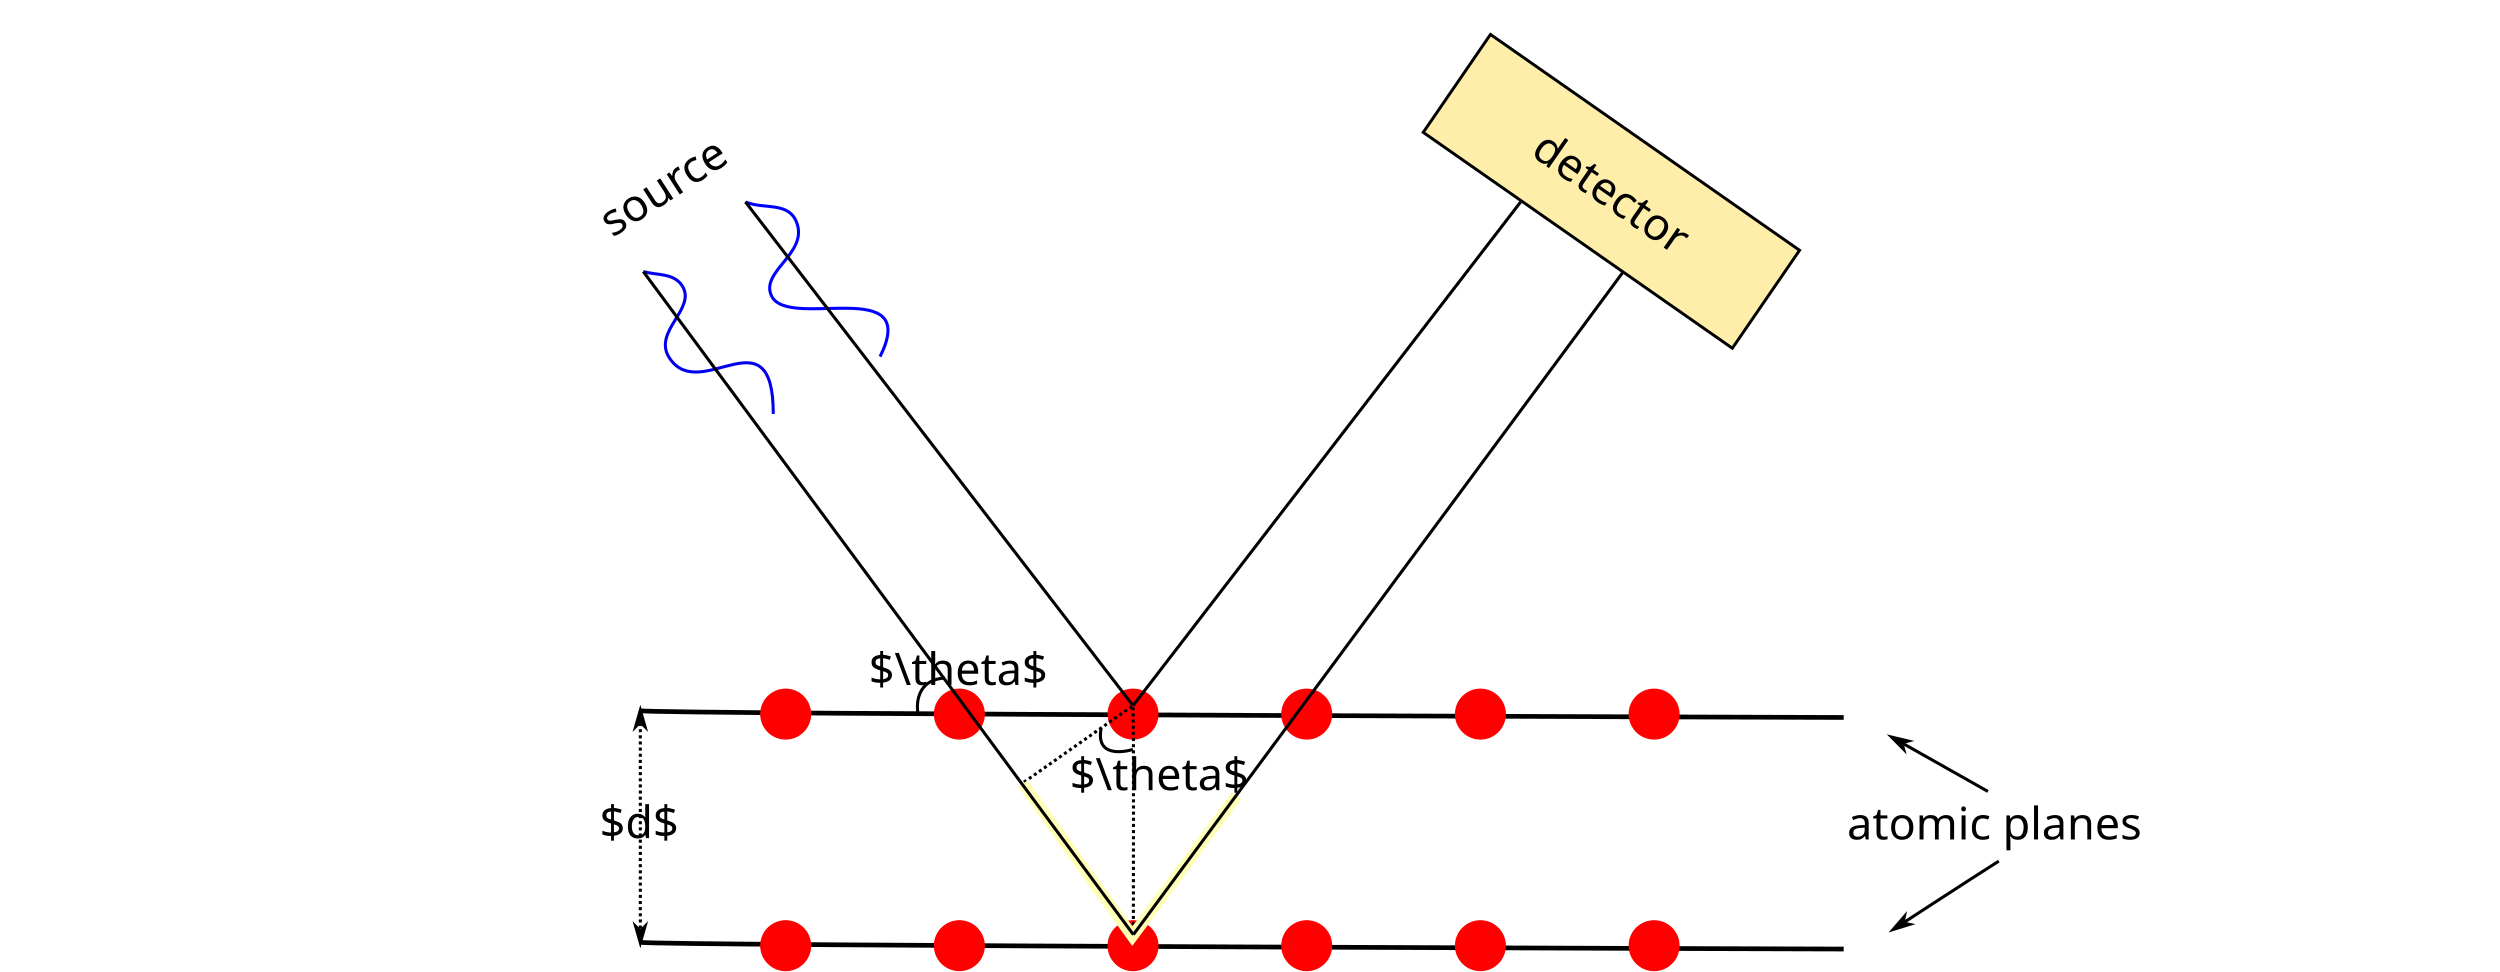
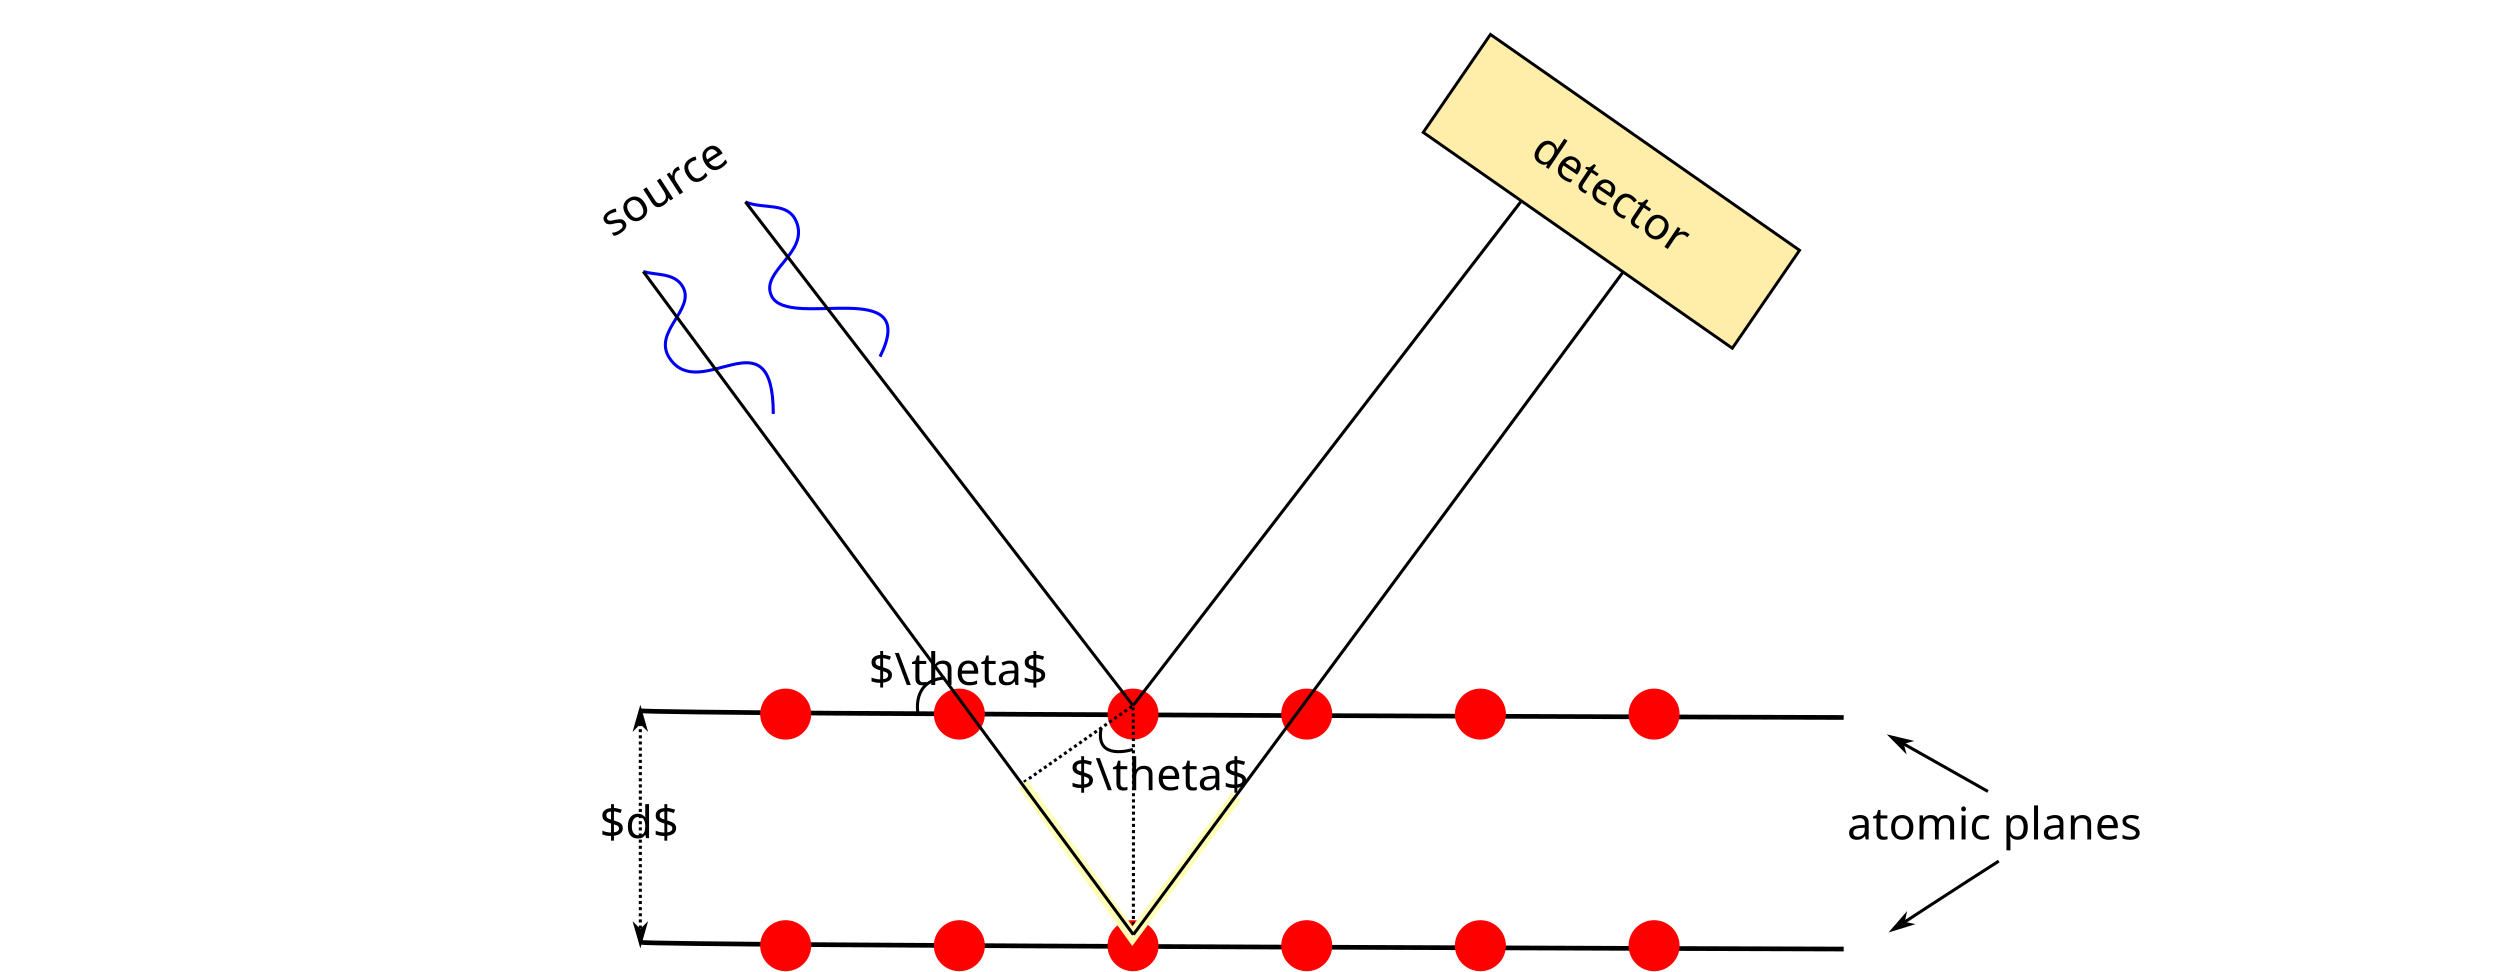
<svg xmlns="http://www.w3.org/2000/svg" width="8.5in" height="3.302in" viewBox="0 0 215.9 83.874" version="1.1" id="svg5046">
  <defs id="defs5040">
    <marker style="overflow:visible" id="marker6150" refX="0" refY="0" orient="auto">
      <path transform="matrix(-0.4,0,0,-0.4,-4,0)" style="fill:#000000;fill-opacity:1;fill-rule:evenodd;stroke:#000000;stroke-width:1pt;stroke-opacity:1" d="M 0,0 5,-5 -12.5,0 5,5 Z" id="path6148" />
    </marker>
    <marker style="overflow:visible" id="marker6140" refX="0" refY="0" orient="auto">
      <path transform="matrix(-0.4,0,0,-0.4,-4,0)" style="fill:#000000;fill-opacity:1;fill-rule:evenodd;stroke:#000000;stroke-width:1pt;stroke-opacity:1" d="M 0,0 5,-5 -12.5,0 5,5 Z" id="path6138" />
    </marker>
    <marker style="overflow:visible" id="marker6130" refX="0" refY="0" orient="auto">
      <path transform="matrix(-0.4,0,0,-0.4,-4,0)" style="fill:#000000;fill-opacity:1;fill-rule:evenodd;stroke:#000000;stroke-width:1pt;stroke-opacity:1" d="M 0,0 5,-5 -12.5,0 5,5 Z" id="path6128" />
    </marker>
    <marker style="overflow:visible" id="marker6066" refX="0" refY="0" orient="auto">
      <path transform="matrix(-0.4,0,0,-0.4,-4,0)" style="fill:#000000;fill-opacity:1;fill-rule:evenodd;stroke:#000000;stroke-width:1pt;stroke-opacity:1" d="M 0,0 5,-5 -12.5,0 5,5 Z" id="path6064" />
    </marker>
    <marker style="overflow:visible" id="marker5972" refX="0" refY="0" orient="auto">
      <path transform="matrix(-0.4,0,0,-0.4,-4,0)" style="fill:#000000;fill-opacity:1;fill-rule:evenodd;stroke:#000000;stroke-width:1pt;stroke-opacity:1" d="M 0,0 5,-5 -12.5,0 5,5 Z" id="path5970" />
    </marker>
    <marker style="overflow:visible" id="Arrow1Mstart" refX="0" refY="0" orient="auto">
      <path transform="matrix(0.4,0,0,0.4,4,0)" style="fill:#000000;fill-opacity:1;fill-rule:evenodd;stroke:#000000;stroke-width:1pt;stroke-opacity:1" d="M 0,0 5,-5 -12.5,0 5,5 Z" id="path2837" />
    </marker>
    <marker style="overflow:visible" id="marker5835" refX="0" refY="0" orient="auto">
      <path transform="matrix(-0.4,0,0,-0.4,-4,0)" style="fill:#000000;fill-opacity:1;fill-rule:evenodd;stroke:#000000;stroke-width:1pt;stroke-opacity:1" d="M 0,0 5,-5 -12.5,0 5,5 Z" id="path5833" />
    </marker>
    <marker style="overflow:visible" id="Arrow1Mend" refX="0" refY="0" orient="auto">
      <path transform="matrix(-0.4,0,0,-0.4,-4,0)" style="fill:#000000;fill-opacity:1;fill-rule:evenodd;stroke:#000000;stroke-width:1pt;stroke-opacity:1" d="M 0,0 5,-5 -12.5,0 5,5 Z" id="path2840" />
    </marker>
    <marker style="overflow:visible" id="Arrow1Lstart" refX="0" refY="0" orient="auto">
      <path transform="matrix(0.8,0,0,0.8,10,0)" style="fill:#000000;fill-opacity:1;fill-rule:evenodd;stroke:#000000;stroke-width:1pt;stroke-opacity:1" d="M 0,0 5,-5 -12.5,0 5,5 Z" id="path2831" />
    </marker>
  </defs>
  <g id="layer1" transform="translate(-26.89238,-72.09655)">
    <path style="fill:none;stroke:#000000;stroke-width:0.406px;stroke-linecap:butt;stroke-linejoin:miter;stroke-opacity:1" d="m 82.189,133.479 c 1.161,0.29 103.926,0.581 103.926,0.581" id="path5676" />
    <circle style="fill:#ff0000;stroke:#ff0000;stroke-width:0.114" id="circle5666" cx="109.742" cy="133.769" r="2.145" />
    <circle style="fill:#ff0000;stroke:#ff0000;stroke-width:0.114" id="circle5707" cx="124.741" cy="133.769" r="2.145" />
    <circle style="fill:#ff0000;stroke:#ff0000;stroke-width:0.114" id="circle5709" cx="139.741" cy="133.769" r="2.145" />
    <circle style="fill:#ff0000;stroke:#ff0000;stroke-width:0.114" id="circle5711" cx="154.741" cy="133.769" r="2.145" />
    <circle style="fill:#ff0000;stroke:#ff0000;stroke-width:0.114" id="circle5713" cx="169.741" cy="133.769" r="2.145" />
    <circle style="fill:#ff0000;stroke:#ff0000;stroke-width:0.114" id="circle5715" cx="94.741" cy="133.769" r="2.145" />
    <path style="fill:none;stroke:#000000;stroke-width:0.406px;stroke-linecap:butt;stroke-linejoin:miter;stroke-opacity:1" d="m 82.189,153.478 c 1.161,0.29 103.926,0.581 103.926,0.581" id="path5771" />
    <circle style="fill:#ff0000;stroke:#ff0000;stroke-width:0.114" id="circle5773" cx="109.742" cy="153.769" r="2.145" />
    <circle style="fill:#ff0000;stroke:#ff0000;stroke-width:0.114" id="circle5775" cx="124.741" cy="153.769" r="2.145" />
    <circle style="fill:#ff0000;stroke:#ff0000;stroke-width:0.114" id="circle5777" cx="139.741" cy="153.769" r="2.145" />
    <circle style="fill:#ff0000;stroke:#ff0000;stroke-width:0.114" id="circle5779" cx="154.741" cy="153.769" r="2.145" />
    <circle style="fill:#ff0000;stroke:#ff0000;stroke-width:0.114" id="circle5781" cx="169.741" cy="153.769" r="2.145" />
    <circle style="fill:#ff0000;stroke:#ff0000;stroke-width:0.114" id="circle5783" cx="94.741" cy="153.769" r="2.145" />
    <path style="fill:#ffccaa;fill-opacity:1;stroke:#000000;stroke-width:0.259;stroke-miterlimit:4;stroke-dasharray:none;stroke-opacity:1" id="rect5785" width="33.045" height="10.38" x="4.777" y="114.72" transform="rotate(-33.52498)" />
    <text xml:space="preserve" style="font-size:3.881px;line-height:1.25;font-family:sans-serif;stroke-width:0.265" x="186.413" y="144.593" id="text5793">
      <tspan id="tspan5791" x="186.413" y="144.593" style="stroke-width:0.265">atomic planes</tspan>
    </text>
    <path style="fill:none;stroke:#000000;stroke-width:0.265px;stroke-linecap:butt;stroke-linejoin:miter;stroke-opacity:1;marker-end:url(#Arrow1Mend)" d="m 198.574,140.45 -8.285,-4.677" id="path5795" />
    <path style="fill:none;stroke:#000000;stroke-width:0.265;stroke-linecap:butt;stroke-linejoin:miter;stroke-miterlimit:3.9;stroke-dasharray:none;stroke-opacity:1;marker-end:url(#marker5835)" d="m 199.51,146.464 c -2.94,1.871 -9.087,5.88 -9.087,5.88" id="path5831" />
    <path style="fill:none;stroke:#0000ff;stroke-width:0.265px;stroke-linecap:butt;stroke-linejoin:miter;stroke-opacity:1" d="m 91.265,89.535 c 1.588,0.679 3.691,-0.061 4.41,1.737 1.087,2.718 -3.218,4.255 -2.138,6.414 1.472,2.943 12.923,-1.925 9.354,5.212" id="path5869" />
    <path style="fill:none;stroke:#0000ee;stroke-width:0.265px;stroke-linecap:butt;stroke-linejoin:miter;stroke-opacity:1" d="m 82.445,95.549 c 1.129,0.335 2.605,0.099 3.341,1.203 1.34,2.011 -2.62,3.954 -1.069,6.281 2.682,4.024 8.954,-4.178 8.954,4.811" id="path5875" />
    <rect style="fill:#ffeeaa;fill-opacity:1;stroke:#000000;stroke-width:0.256;stroke-miterlimit:4;stroke-dasharray:none;stroke-opacity:1" id="rect5785-2" width="32.559" height="10.259" x="170.783" y="-27.548" transform="matrix(0.8198631,0.5725596,-0.5659272,0.8244552,0,0)" />
    <text xml:space="preserve" style="font-size:3.881px;line-height:1.25;font-family:sans-serif;stroke-width:0.265" x="16.65" y="121.124" id="text5894" transform="rotate(-32.90127)">
      <tspan id="tspan5892" x="16.65" y="121.124" style="stroke-width:0.265">source</tspan>
    </text>
-     <text xml:space="preserve" style="font-size:3.881px;line-height:1.25;font-family:sans-serif;stroke-width:0.265" x="179.339" y="-20.269" id="text5898" transform="rotate(34.70567)">
-       <tspan id="tspan5896" x="179.339" y="-20.269" style="stroke-width:0.265">detector</tspan>
+     <text xml:space="preserve" style="font-size:3.881px;line-height:1.25;font-family:sans-serif;stroke-width:0.265" x="179.629" y="-17.584" id="text5898" transform="rotate(33.88517)">
+       <tspan id="tspan5896" x="179.629" y="-17.584" style="stroke-width:0.265">detector</tspan>
    </text>
    <path style="fill:none;stroke:#000000;stroke-width:0.265;stroke-linecap:butt;stroke-linejoin:miter;stroke-miterlimit:4;stroke-dasharray:0.265, 0.265;stroke-dashoffset:0;stroke-opacity:1" d="m 115.32,139.648 9.421,-6.615 c 0.067,0.468 0.028,19.782 0.028,19.782" id="path5900" />
    <path style="fill:none;stroke:#000000;stroke-width:0.265px;stroke-linecap:butt;stroke-linejoin:miter;stroke-opacity:1" d="m 106.165,133.702 c 0,0 -0.566,-2.85 2.308,-3.05" id="path5902" />
    <path style="fill:none;stroke:#000000;stroke-width:0.265px;stroke-linecap:butt;stroke-linejoin:miter;stroke-opacity:1" d="m 124.734,136.82 c 0,0 -3.306,1.072 -2.748,-1.822" id="path5904" />
    <text xml:space="preserve" style="font-size:3.881px;line-height:1.25;font-family:sans-serif;stroke-width:0.265" x="101.921" y="131.252" id="text5908">
      <tspan id="tspan5906" x="101.921" y="131.252" style="stroke-width:0.265">$\theta$</tspan>
    </text>
    <text xml:space="preserve" style="font-size:3.881px;line-height:1.25;font-family:sans-serif;stroke-width:0.265" x="119.28" y="140.341" id="text5908-0">
      <tspan id="tspan5906-5" x="119.28" y="140.341" style="stroke-width:0.265">$\theta$</tspan>
    </text>
    <path style="fill:none;stroke:#ffffb5;stroke-width:1;stroke-linecap:butt;stroke-linejoin:miter;stroke-miterlimit:4;stroke-dasharray:none;stroke-opacity:1" d="m 115.231,139.778 9.449,13.167 8.997,-12.114" id="path5928" />
    <path style="fill:none;stroke:#000000;stroke-width:0.265;stroke-linecap:butt;stroke-linejoin:miter;stroke-miterlimit:4;stroke-dasharray:0.265, 0.265;stroke-dashoffset:0;stroke-opacity:1;marker-start:url(#Arrow1Mstart);marker-end:url(#marker5972)" d="M 82.189,133.479 V 153.478" id="path5930" />
    <text xml:space="preserve" style="font-size:3.881px;line-height:1.25;font-family:sans-serif;stroke-width:0.265" x="78.676" y="144.481" id="text6024">
      <tspan id="tspan6022" x="78.676" y="144.481" style="stroke-width:0.265">$d$</tspan>
    </text>
    <text xml:space="preserve" style="font-size:3.881px;line-height:1.25;font-family:sans-serif;stroke-width:0.265" x="180.038" y="89.068" id="text6052">
      <tspan id="tspan6050" x="180.038" y="89.068" style="stroke-width:0.265" />
    </text>
    <path style="fill:none;stroke:#000000;stroke-width:0.265px;stroke-linecap:butt;stroke-linejoin:miter;stroke-opacity:1" d="m 168.244,94.517 c 0,0 0,0 0,0" id="path6314" />
    <path style="fill:none;stroke:#000000;stroke-width:0.265;stroke-linecap:butt;stroke-linejoin:miter;stroke-opacity:1;stroke-miterlimit:4;stroke-dasharray:none" d="m 91.265,89.535 33.476,43.498 m 33.476,-43.498 -33.476,43.498" id="path6358" />
    <path style="fill:none;stroke:#000000;stroke-width:0.265px;stroke-linecap:butt;stroke-linejoin:miter;stroke-opacity:1" d="M 82.445,95.549 124.769,152.815 M 167.092,95.549 124.769,152.815" id="path6368" />
  </g>
</svg>
